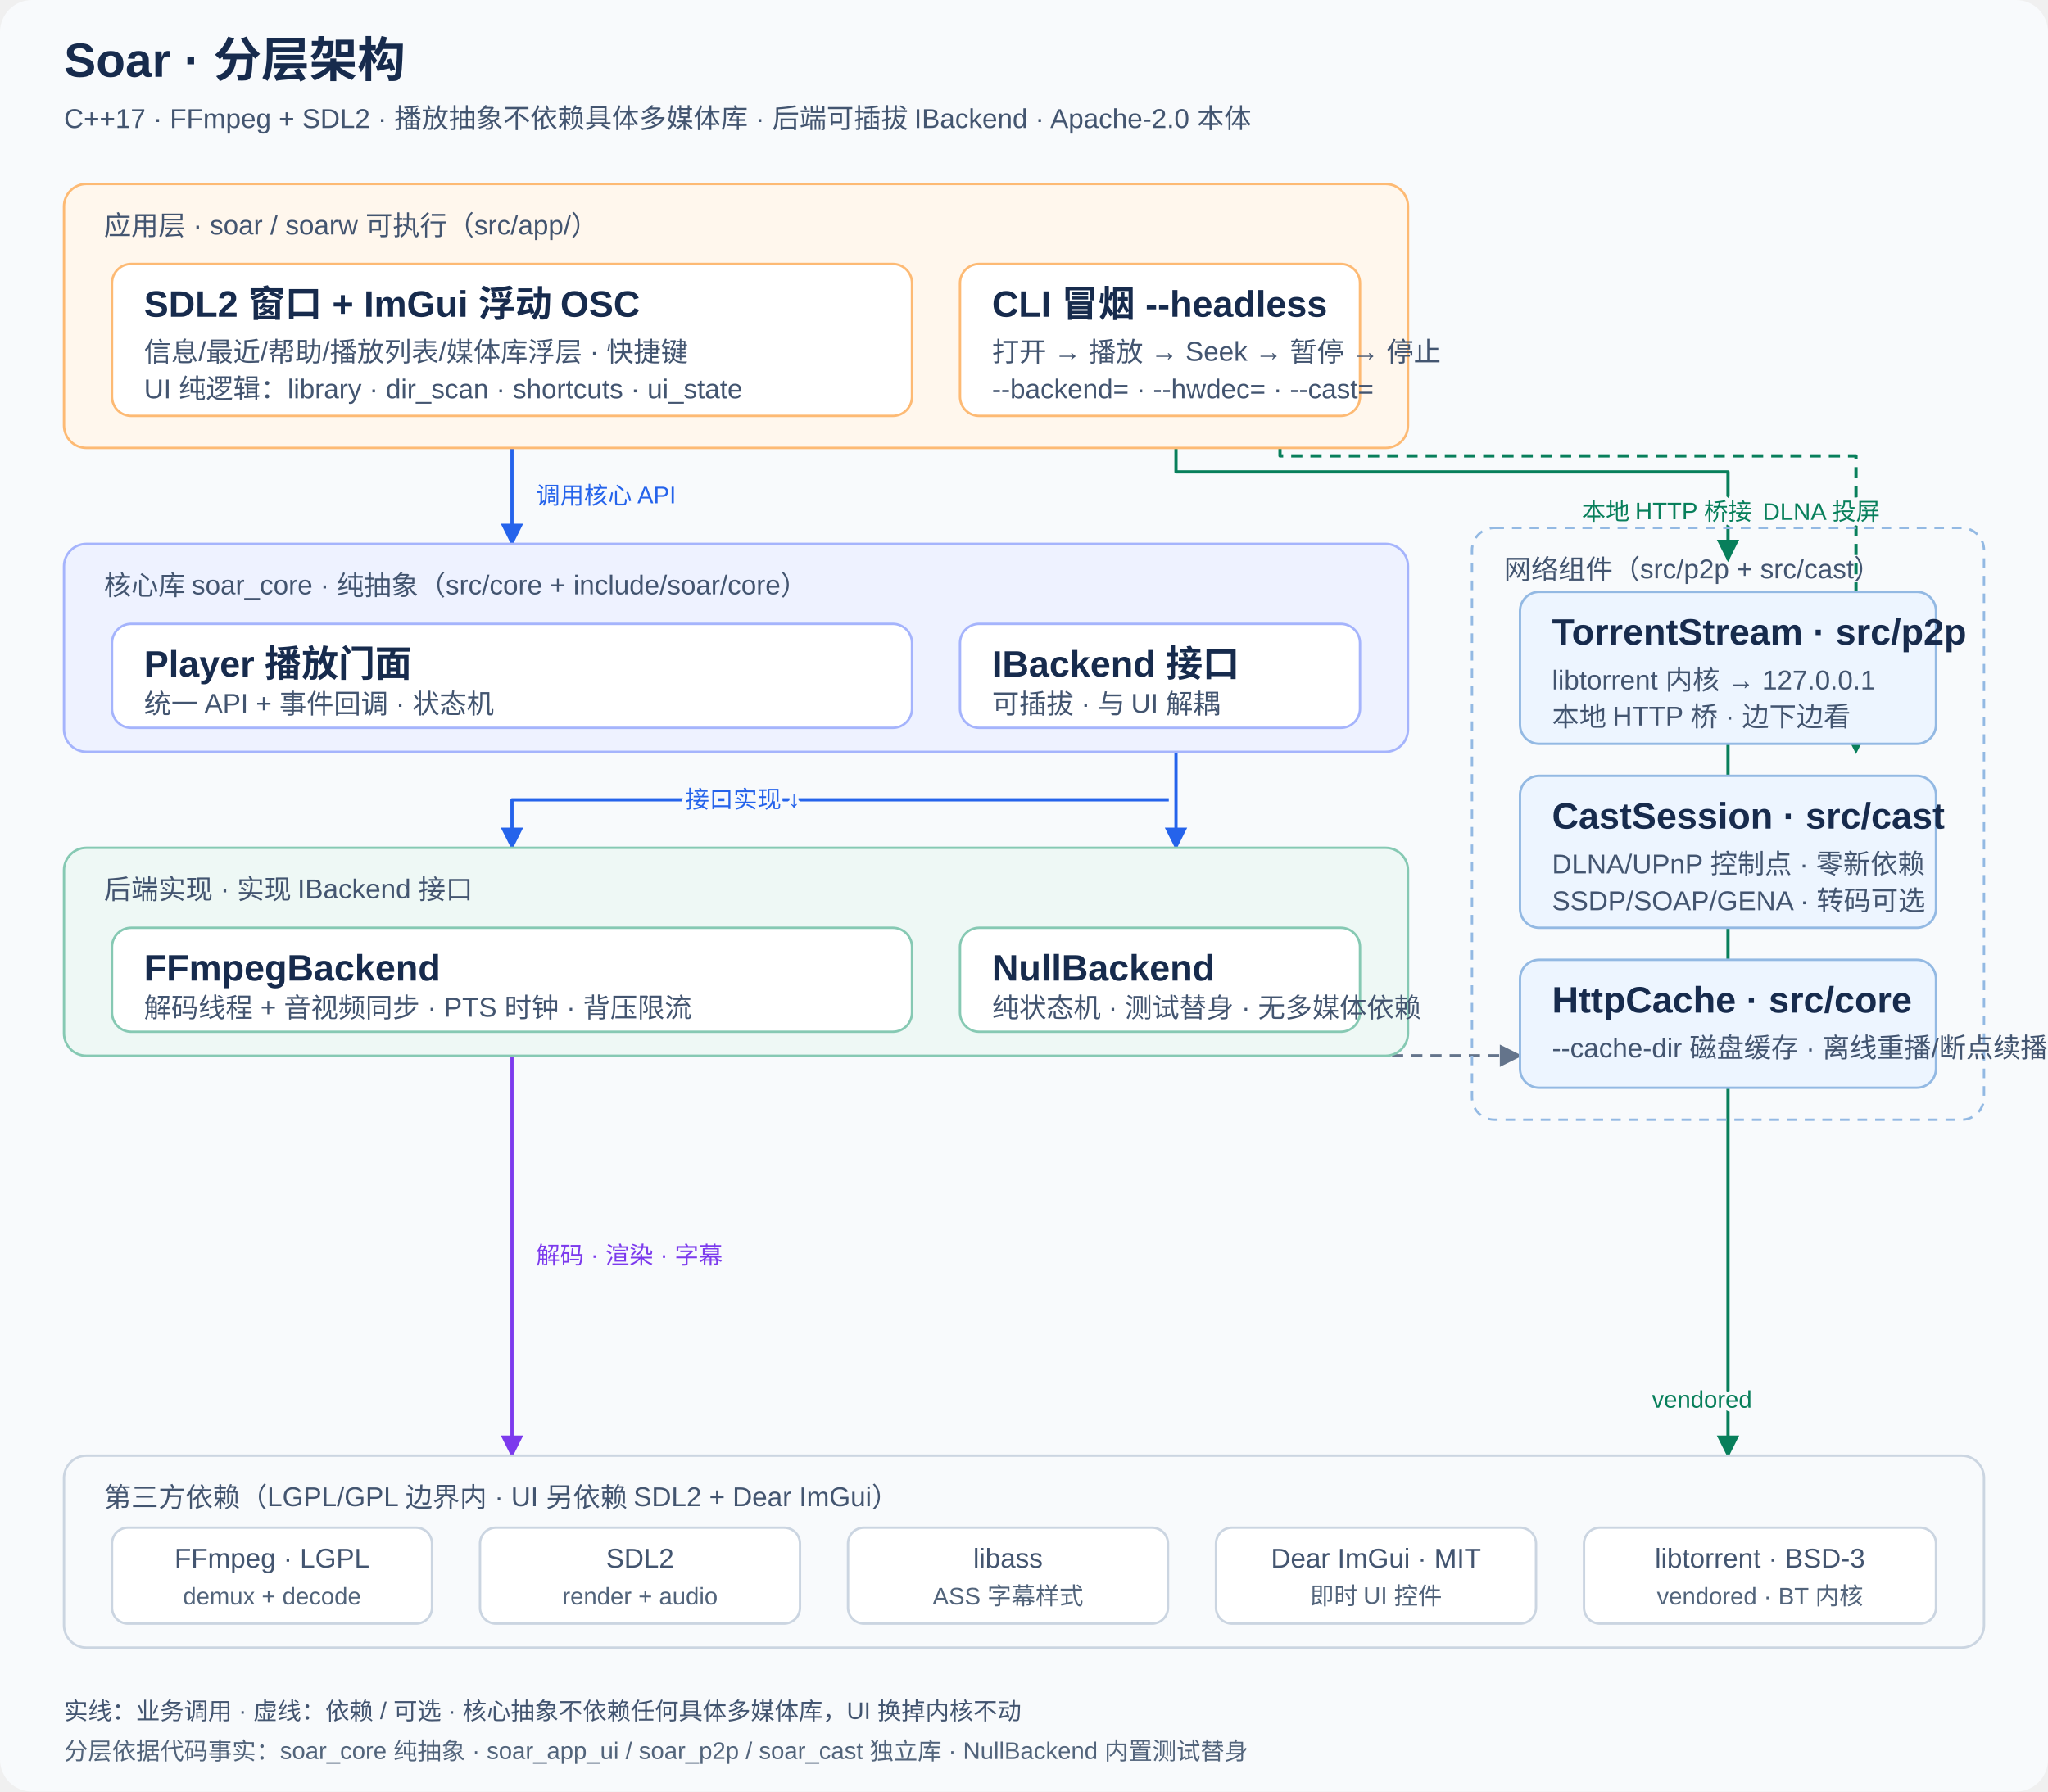
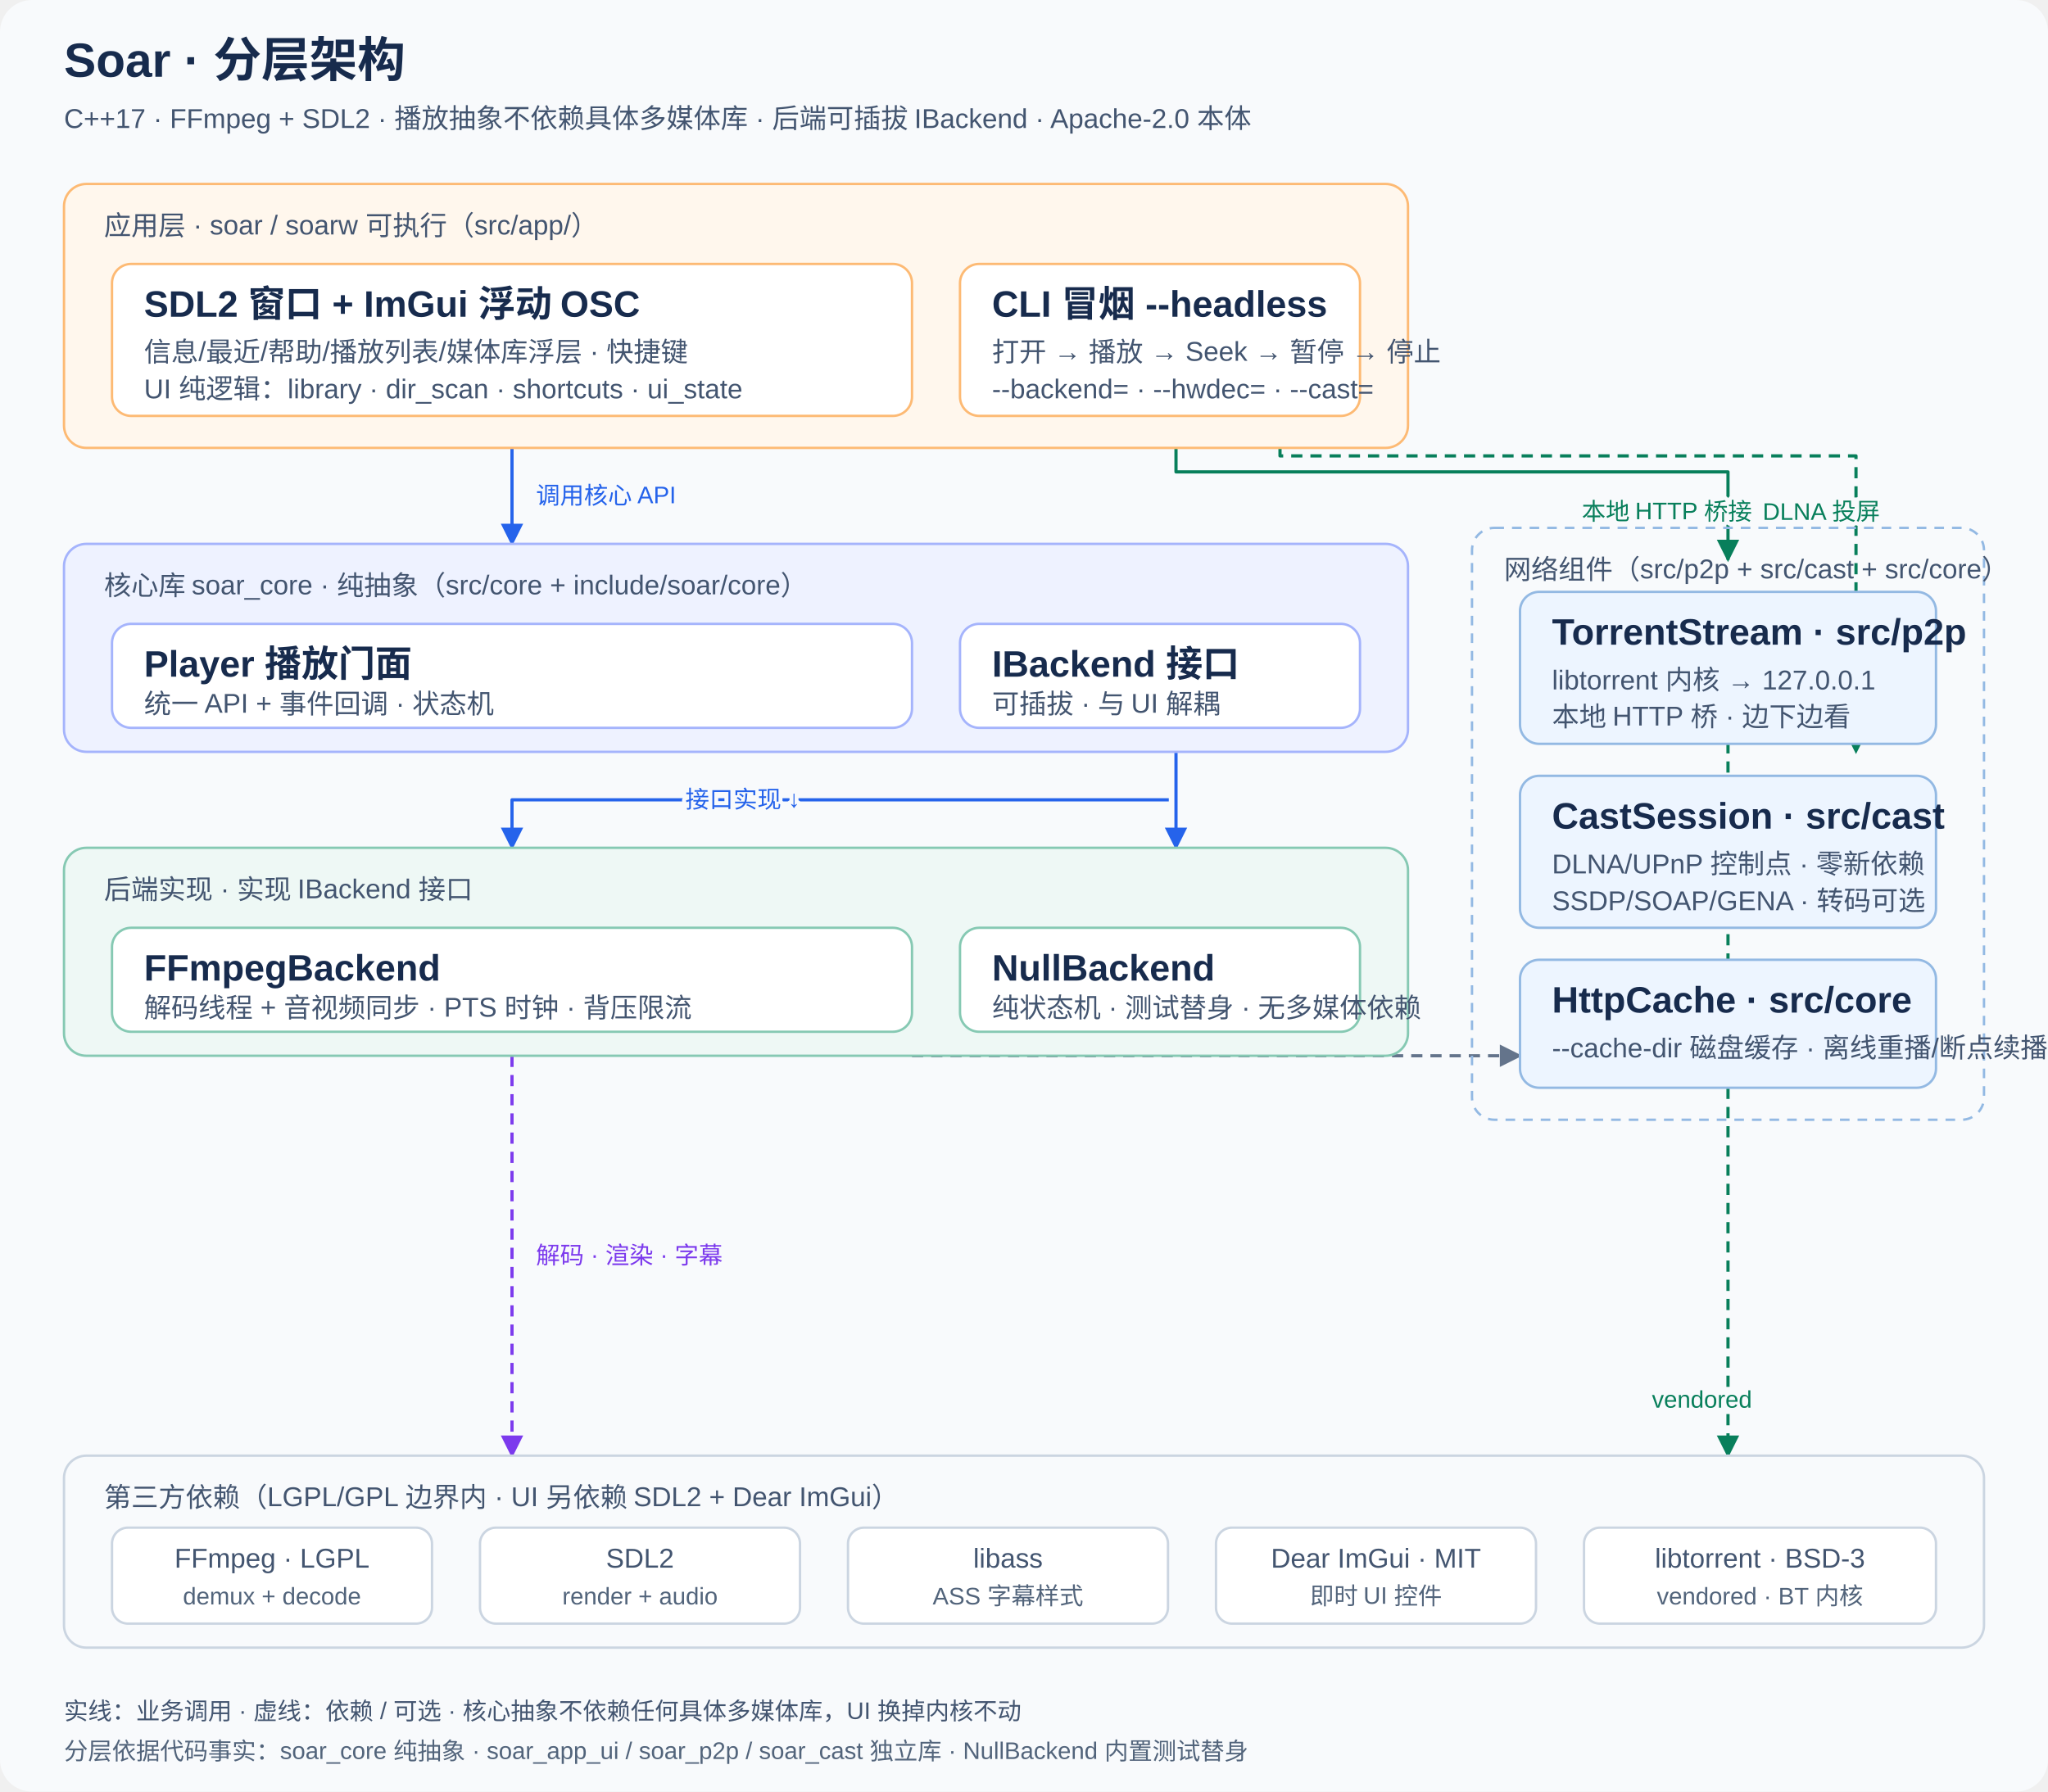
<svg xmlns="http://www.w3.org/2000/svg" width="1280" height="1120" viewBox="0 0 1280 1120" role="img" aria-labelledby="title desc" xml:lang="zh-CN">
  <defs>
    <marker id="arrow" viewBox="0 0 10 10" refX="9" refY="5" markerWidth="7" markerHeight="7" orient="auto-start-reverse">
      <path d="M0 0 L10 5 L0 10Z" fill="context-stroke" />
    </marker>
  </defs>
  <style>text{font-family:Arial,'Noto Sans CJK SC','Microsoft YaHei',sans-serif;fill:#172b4d}.title{font-size:30px;font-weight:700}.name{font-size:23px;font-weight:700}.body{font-size:17px;fill:#435570}.small{font-size:15px;fill:#52647b}.label{font-size:15px;fill:#435570;paint-order:stroke;stroke:#f8fafc;stroke-width:5px;stroke-linejoin:round}.edge{fill:none;stroke-linejoin:round}.control{stroke-dasharray:7 5}</style>
  <rect width="1280" height="1120" rx="20" fill="#f8fafc" />
  <text x="40" y="48" class="title" text-anchor="start">Soar · 分层架构</text>
  <text x="40" y="80" class="body" text-anchor="start">C++17 · FFmpeg + SDL2 · 播放抽象不依赖具体多媒体库 · 后端可插拔 IBackend · Apache-2.0 本体</text>
  <path d="M320 280 V340" fill="none" stroke="#f8fafc" stroke-width="9" />
  <path id="app-player" data-from="app" data-to="player" d="M320 280 V340" class="edge" style="stroke:#2563eb;stroke-width:2" marker-end="url(#arrow)" />
  <path d="M570 405 H600" fill="none" stroke="#f8fafc" stroke-width="9" />
  <path id="player-backend" data-from="player" data-to="ibackend" d="M570 405 H600" class="edge" style="stroke:#2563eb;stroke-width:2" marker-end="url(#arrow)" />
  <path d="M735 470 V500 H320 V530" fill="none" stroke="#f8fafc" stroke-width="9" />
  <path id="ibackend-ffmpeg" data-from="ibackend" data-to="ffmpeg-backend" d="M735 470 V500 H320 V530" class="edge" style="stroke:#2563eb;stroke-width:2" marker-end="url(#arrow)" />
  <path d="M735 470 V530" fill="none" stroke="#f8fafc" stroke-width="9" />
  <path id="ibackend-null" data-from="ibackend" data-to="null-backend" d="M735 470 V530" class="edge" style="stroke:#2563eb;stroke-width:2" marker-end="url(#arrow)" />
  <path d="M320 660 V910" fill="none" stroke="#f8fafc" stroke-width="9" />
-   <path id="ffmpeg-deps" data-from="ffmpeg-backend" data-to="deps" d="M320 660 V910" class="edge" style="stroke:#7c3aed;stroke-width:2" marker-end="url(#arrow)" />
+   <path id="ffmpeg-deps" data-from="ffmpeg-backend" data-to="deps" d="M320 660 V910" class="edge control" style="stroke:#7c3aed;stroke-width:2" marker-end="url(#arrow)" />
  <path d="M735 280 V295 H1080 V350" fill="none" stroke="#f8fafc" stroke-width="9" />
  <path id="app-torrent" data-from="app" data-to="torrent-stream" d="M735 280 V295 H1080 V350" class="edge" style="stroke:#087f5b;stroke-width:2" marker-end="url(#arrow)" />
  <path d="M800 280 V285 H1160 V470" fill="none" stroke="#f8fafc" stroke-width="9" />
  <path id="app-cast" data-from="app" data-to="cast-session" d="M800 280 V285 H1160 V470" class="edge control" style="stroke:#087f5b;stroke-width:2" marker-end="url(#arrow)" />
  <path d="M570 660 H950" fill="none" stroke="#f8fafc" stroke-width="9" />
  <path id="ffmpeg-cache" data-from="ffmpeg-backend" data-to="http-cache" d="M570 660 H950" class="edge control" style="stroke:#64748b;stroke-width:2" marker-end="url(#arrow)" />
  <path d="M1080 440 V910" fill="none" stroke="#f8fafc" stroke-width="9" />
-   <path id="torrent-libtorrent" data-from="torrent-stream" data-to="libtorrent" d="M1080 440 V910" class="edge" style="stroke:#087f5b;stroke-width:2" marker-end="url(#arrow)" />
+   <path id="torrent-libtorrent" data-from="torrent-stream" data-to="libtorrent" d="M1080 440 V910" class="edge control" style="stroke:#087f5b;stroke-width:2" marker-end="url(#arrow)" />
  <g id="app" data-node="app">
    <rect x="40" y="115" width="840" height="165" rx="14" fill="#fff7ed" stroke="#fdba74" stroke-width="1.5" />
    <text x="65" y="147" class="body" text-anchor="start">应用层 · soar / soarw 可执行（src/app/）</text>
    <rect x="70" y="165" width="500" height="95" rx="12" fill="#fff" stroke="#fdba74" stroke-width="1.5" />
    <text x="90" y="198" class="name" text-anchor="start">SDL2 窗口 + ImGui 浮动 OSC</text>
    <text x="90" y="226" class="body" text-anchor="start">信息/最近/帮助/播放列表/媒体库浮层 · 快捷键</text>
    <text x="90" y="249" class="body" text-anchor="start">UI 纯逻辑：library · dir_scan · shortcuts · ui_state</text>
    <rect x="600" y="165" width="250" height="95" rx="12" fill="#fff" stroke="#fdba74" stroke-width="1.5" />
    <text x="620" y="198" class="name" text-anchor="start">CLI 冒烟 --headless</text>
    <text x="620" y="226" class="body" text-anchor="start">打开 → 播放 → Seek → 暂停 → 停止</text>
    <text x="620" y="249" class="body" text-anchor="start">--backend= · --hwdec= · --cast=</text>
  </g>
  <g id="core" data-node="core">
    <rect x="40" y="340" width="840" height="130" rx="14" fill="#eef2ff" stroke="#a5b4fc" stroke-width="1.5" />
    <text x="65" y="372" class="body" text-anchor="start">核心库 soar_core · 纯抽象（src/core + include/soar/core）</text>
    <rect x="70" y="390" width="500" height="65" rx="12" fill="#fff" stroke="#a5b4fc" stroke-width="1.5" />
    <text x="90" y="423" class="name" text-anchor="start">Player 播放门面</text>
    <text x="90" y="446" class="body" text-anchor="start">统一 API + 事件回调 · 状态机</text>
    <rect x="600" y="390" width="250" height="65" rx="12" fill="#fff" stroke="#a5b4fc" stroke-width="1.5" />
    <text x="620" y="423" class="name" text-anchor="start">IBackend 接口</text>
    <text x="620" y="446" class="body" text-anchor="start">可插拔 · 与 UI 解耦</text>
  </g>
  <g id="backends" data-node="backends">
    <rect x="40" y="530" width="840" height="130" rx="14" fill="#eef8f5" stroke="#86c9b3" stroke-width="1.5" />
    <text x="65" y="562" class="body" text-anchor="start">后端实现 · 实现 IBackend 接口</text>
    <rect x="70" y="580" width="500" height="65" rx="12" fill="#fff" stroke="#86c9b3" stroke-width="1.5" />
    <text x="90" y="613" class="name" text-anchor="start">FFmpegBackend</text>
    <text x="90" y="636" class="body" text-anchor="start">解码线程 + 音视频同步 · PTS 时钟 · 背压限流</text>
    <rect x="600" y="580" width="250" height="65" rx="12" fill="#fff" stroke="#86c9b3" stroke-width="1.5" />
    <text x="620" y="613" class="name" text-anchor="start">NullBackend</text>
    <text x="620" y="636" class="body" text-anchor="start">纯状态机 · 测试替身 · 无多媒体依赖</text>
  </g>
  <g id="network" data-node="network">
    <rect x="920" y="330" width="320" height="370" rx="14" fill="none" stroke="#93b9e3" stroke-width="1.5" stroke-dasharray="6 5" />
-     <text x="940" y="362" class="body" text-anchor="start">网络组件（src/p2p + src/cast）</text>
+     <text x="940" y="362" class="body" text-anchor="start">网络组件（src/p2p + src/cast + src/core）</text>
    <g id="torrent-stream" data-node="torrent-stream">
      <rect x="950" y="370" width="260" height="95" rx="12" fill="#edf5ff" stroke="#93b9e3" stroke-width="1.5" />
      <text x="970" y="403" class="name" text-anchor="start">TorrentStream · src/p2p</text>
      <text x="970" y="431" class="body" text-anchor="start">libtorrent 内核 → 127.0.0.1</text>
      <text x="970" y="454" class="body" text-anchor="start">本地 HTTP 桥 · 边下边看</text>
    </g>
    <g id="cast-session" data-node="cast-session">
      <rect x="950" y="485" width="260" height="95" rx="12" fill="#edf5ff" stroke="#93b9e3" stroke-width="1.5" />
      <text x="970" y="518" class="name" text-anchor="start">CastSession · src/cast</text>
      <text x="970" y="546" class="body" text-anchor="start">DLNA/UPnP 控制点 · 零新依赖</text>
      <text x="970" y="569" class="body" text-anchor="start">SSDP/SOAP/GENA · 转码可选</text>
    </g>
    <g id="http-cache" data-node="http-cache">
      <rect x="950" y="600" width="260" height="80" rx="12" fill="#edf5ff" stroke="#93b9e3" stroke-width="1.5" />
      <text x="970" y="633" class="name" text-anchor="start">HttpCache · src/core</text>
      <text x="970" y="661" class="body" text-anchor="start">--cache-dir 磁盘缓存 · 离线重播/断点续播</text>
    </g>
  </g>
  <g id="deps" data-node="deps">
    <rect x="40" y="910" width="1200" height="120" rx="14" fill="#f8fafc" stroke="#cbd5e1" stroke-width="1.5" />
    <text x="65" y="942" class="body" text-anchor="start">第三方依赖（LGPL/GPL 边界内 · UI 另依赖 SDL2 + Dear ImGui）</text>
    <rect x="70" y="955" width="200" height="60" rx="10" fill="#fff" stroke="#cbd5e1" stroke-width="1.5" />
    <text x="170" y="980" class="body" text-anchor="middle">FFmpeg · LGPL</text>
    <text x="170" y="1003" class="small" text-anchor="middle">demux + decode</text>
    <rect x="300" y="955" width="200" height="60" rx="10" fill="#fff" stroke="#cbd5e1" stroke-width="1.5" />
    <text x="400" y="980" class="body" text-anchor="middle">SDL2</text>
    <text x="400" y="1003" class="small" text-anchor="middle">render + audio</text>
    <rect x="530" y="955" width="200" height="60" rx="10" fill="#fff" stroke="#cbd5e1" stroke-width="1.5" />
    <text x="630" y="980" class="body" text-anchor="middle">libass</text>
    <text x="630" y="1003" class="small" text-anchor="middle">ASS 字幕样式</text>
    <rect x="760" y="955" width="200" height="60" rx="10" fill="#fff" stroke="#cbd5e1" stroke-width="1.5" />
    <text x="860" y="980" class="body" text-anchor="middle">Dear ImGui · MIT</text>
    <text x="860" y="1003" class="small" text-anchor="middle">即时 UI 控件</text>
    <rect id="libtorrent" x="990" y="955" width="220" height="60" rx="10" fill="#fff" stroke="#cbd5e1" stroke-width="1.5" />
    <text x="1100" y="980" class="body" text-anchor="middle">libtorrent · BSD-3</text>
    <text x="1100" y="1003" class="small" text-anchor="middle">vendored · BT 内核</text>
  </g>
  <text x="335" y="315" class="label" text-anchor="start" style="fill:#2563eb">调用核心 API</text>
  <text x="500" y="505" class="label" text-anchor="end" style="fill:#2563eb">接口实现 ↓</text>
  <text x="335" y="790" class="label" text-anchor="start" style="fill:#7c3aed">解码 · 渲染 · 字幕</text>
  <text x="1095" y="325" class="label" text-anchor="end" style="fill:#087f5b">本地 HTTP 桥接</text>
  <text x="1175" y="325" class="label" text-anchor="end" style="fill:#087f5b">DLNA 投屏</text>
  <text x="1095" y="880" class="label" text-anchor="end" style="fill:#087f5b">vendored</text>
  <text x="40" y="1075" class="label" text-anchor="start">实线：业务调用 · 虚线：依赖 / 可选 · 核心抽象不依赖任何具体多媒体库，UI 换掉内核不动</text>
  <text x="40" y="1100" class="small" text-anchor="start">分层依据代码事实：soar_core 纯抽象 · soar_app_ui / soar_p2p / soar_cast 独立库 · NullBackend 内置测试替身</text>
</svg>
